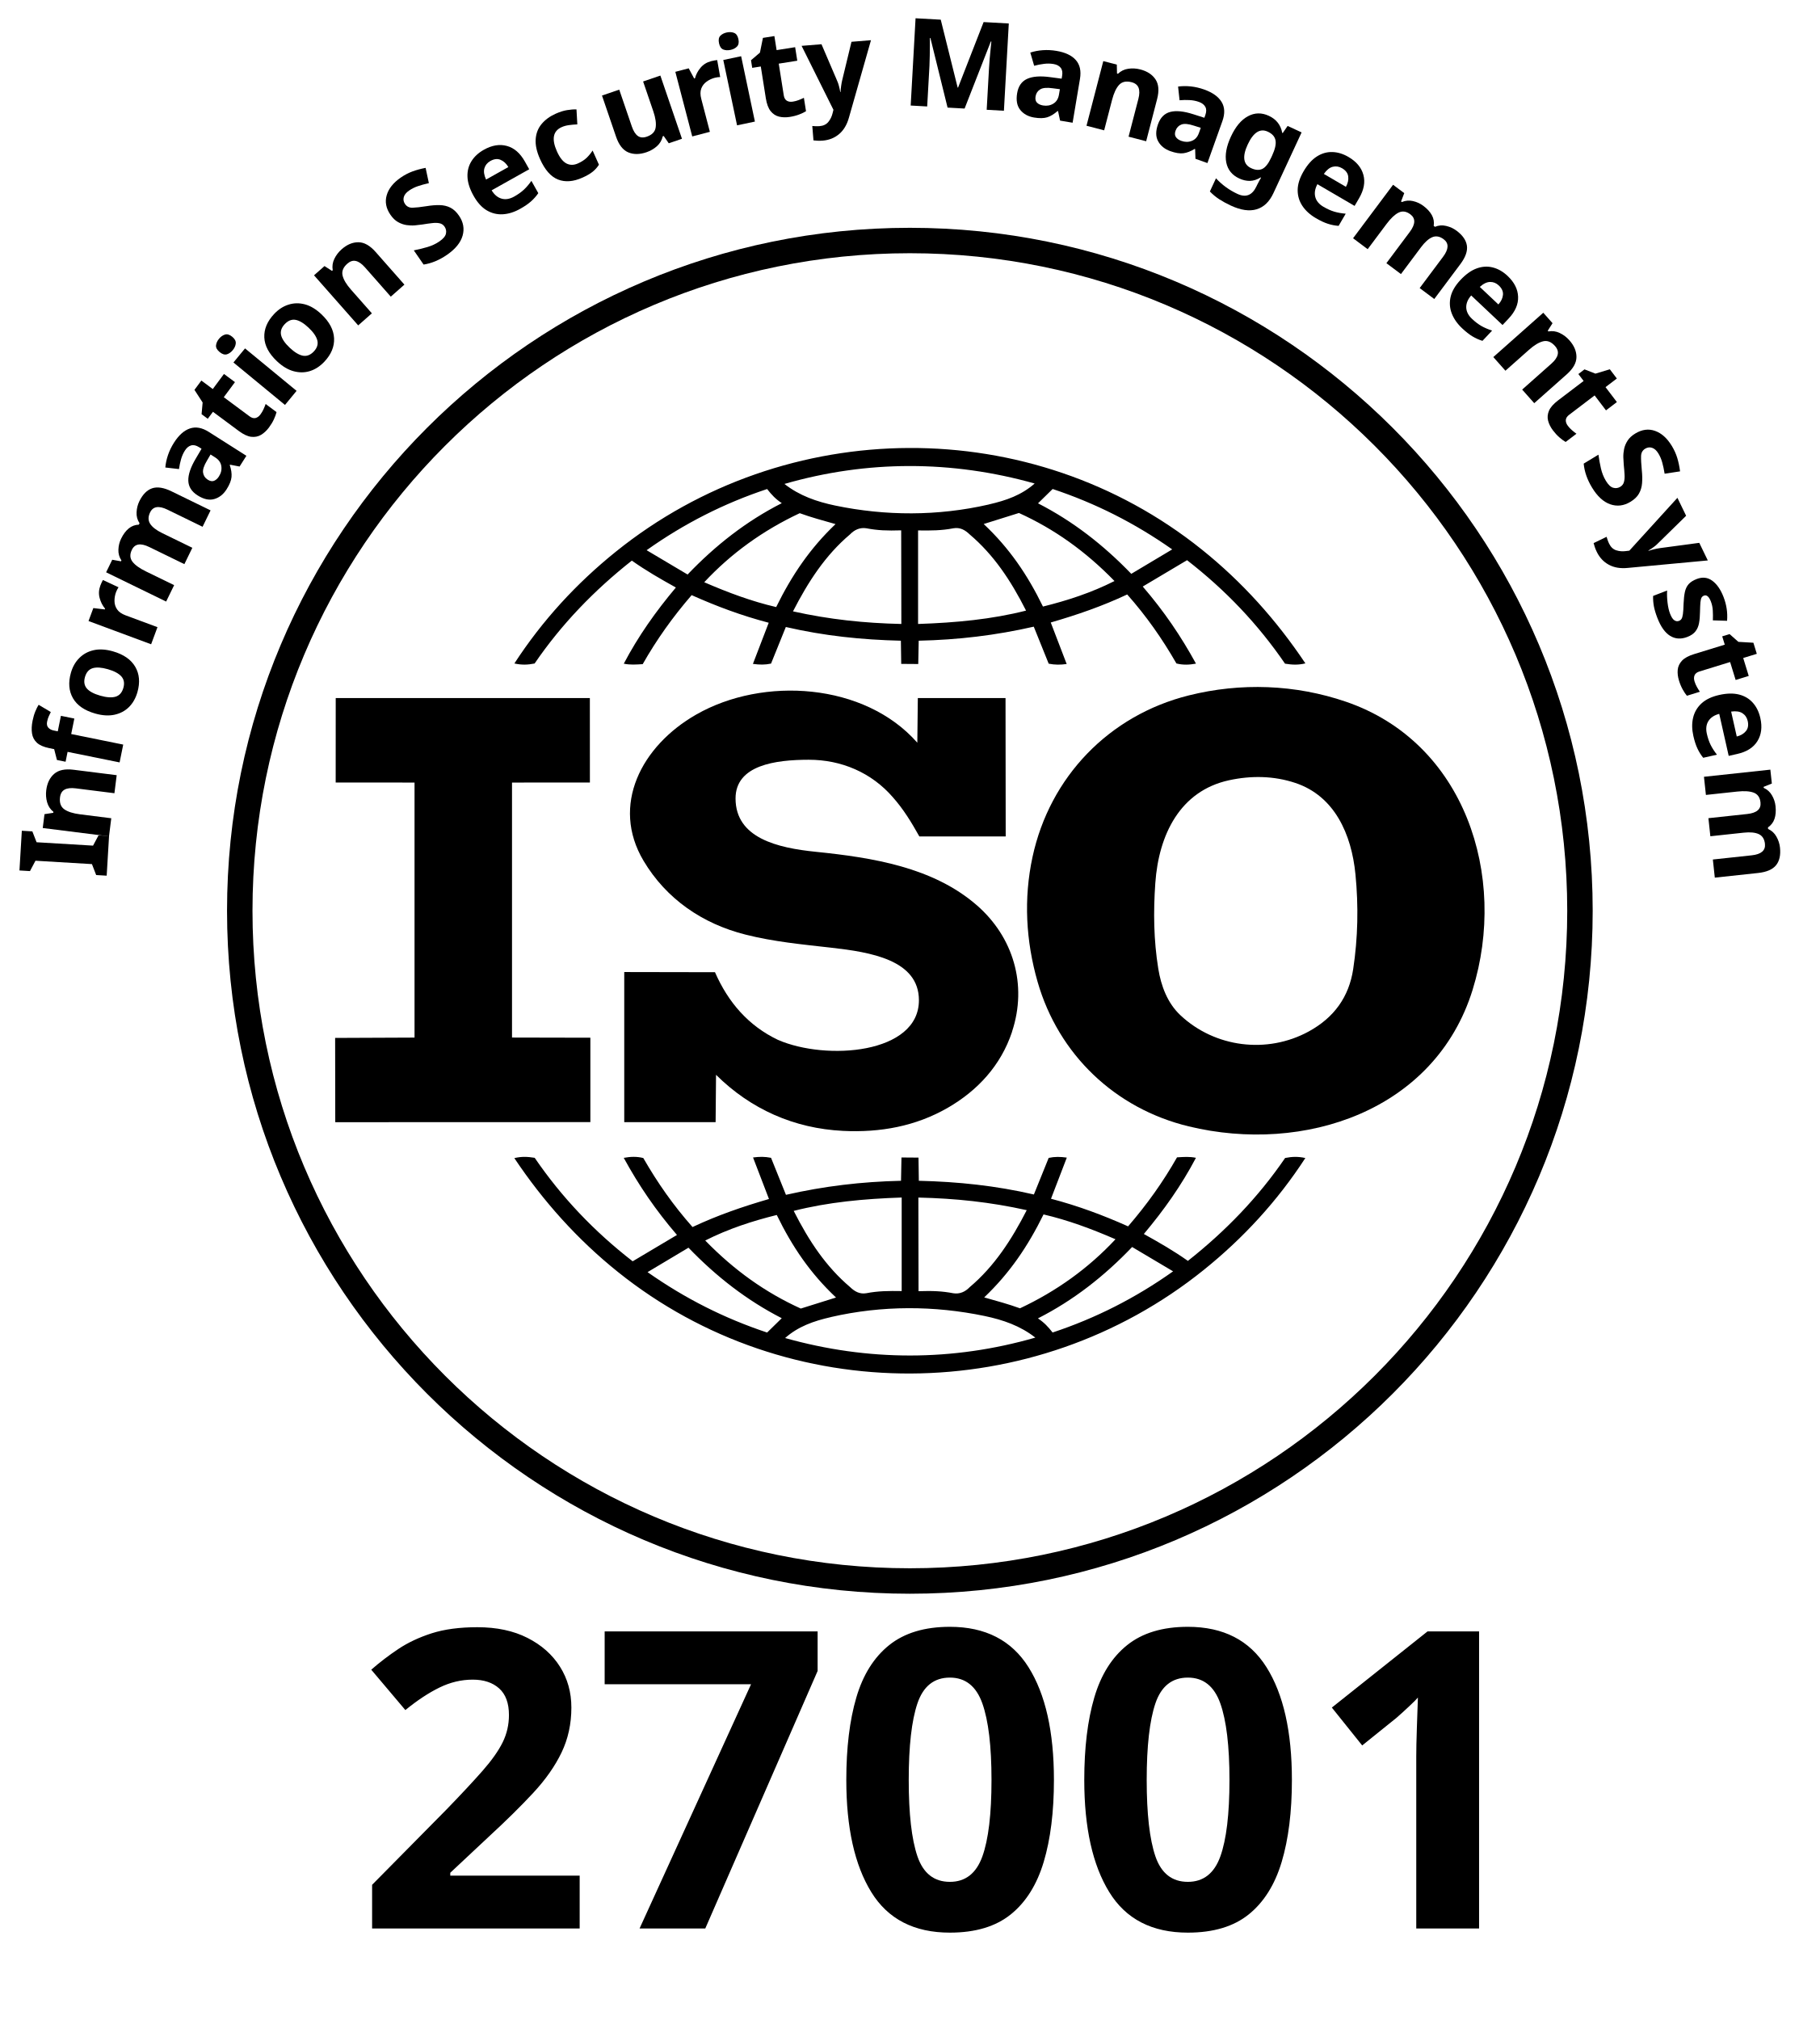
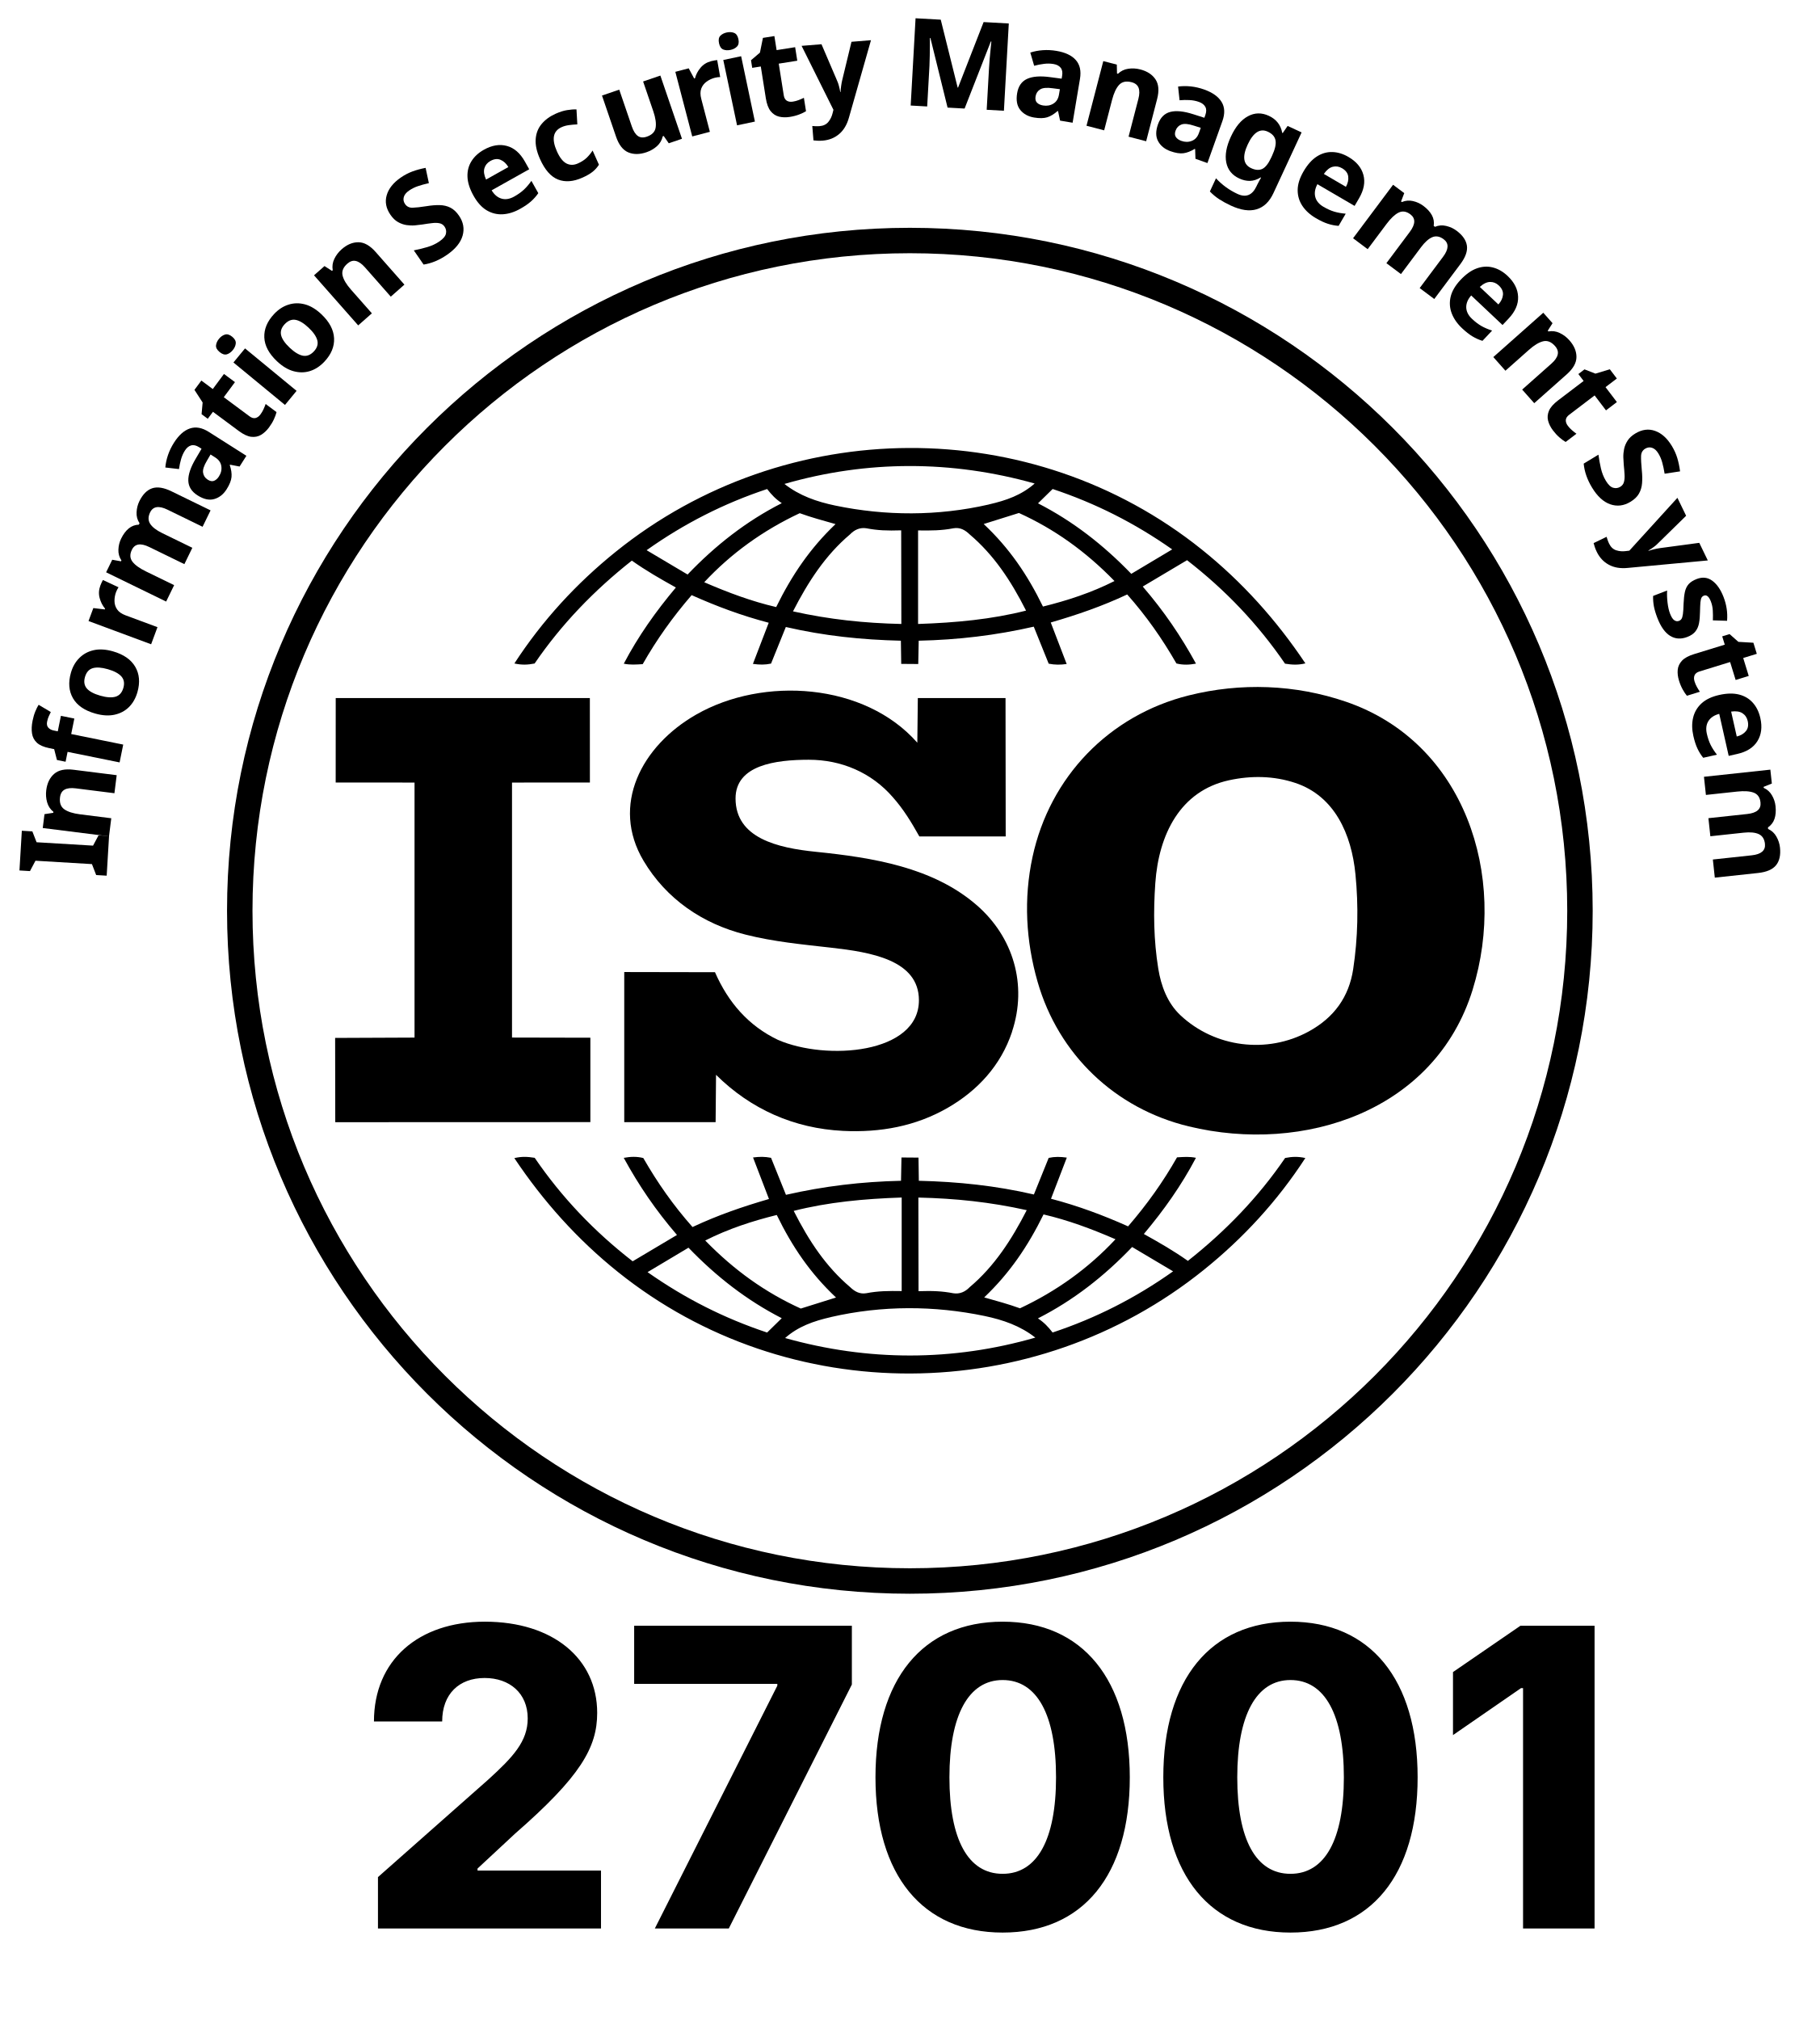
<svg xmlns="http://www.w3.org/2000/svg" id="Capa_2" data-name="Capa 2" viewBox="0 0 431.78 479.19">
  <defs>
    <style>
      .cls-1 {
        font-family: PlusJakartaSans-ExtraBold, 'Plus Jakarta Sans';
        font-size: 29.03px;
      }

      .cls-1, .cls-2 {
        font-weight: 700;
      }

      .cls-2 {
-         font-family: LeagueSpartan-ExtraBold, 'League Spartan';
+         font-family: 'Plus Jakarta Sans', -apple-system, BlinkMacSystemFont, sans-serif;
        font-size: 98.71px;
-         font-variation-settings: 'wght' 800;
+         font-weight: 800;
      }
    </style>
  </defs>
  <g id="Capa_1-2" data-name="Capa 1">
    <path d="M377.91,216.05c0,89.48-72.54,162.02-162.02,162.02S53.87,305.53,53.87,216.05,126.41,54.04,215.89,54.04s162.02,72.54,162.02,162.02ZM371.87,216.05c0-86.14-69.83-155.98-155.98-155.98S59.91,129.91,59.91,216.05s69.83,155.98,155.98,155.98,155.98-69.83,155.98-155.98Z" />
    <g>
      <g>
        <path d="M349.42,234.8c-8.93,28.77-40.04,39.02-67.37,32.4-17.48-4.23-30.89-17.05-35.85-34.28-2.79-9.72-3.34-19.72-1.21-29.61,4.1-19.02,18.15-33.61,37.07-38.34,12.33-3.08,25.27-2.63,37.32,1.5,28.2,9.65,38.41,41.35,30.04,68.32ZM310.51,244.7c6.04-3.29,9.57-8.21,10.57-14.79,1.13-7.44,1.28-14.96.54-22.49-.93-9.56-4.97-18.6-14.27-21.69-5.1-1.7-10.49-1.78-15.75-.63-11.59,2.53-16.67,12.9-17.47,24.4-.48,6.81-.39,13.5.7,20.27.66,4.11,2.18,8.18,5.25,11.06,8.16,7.67,20.55,9.25,30.43,3.87Z" />
        <path d="M240.14,244.76c-2.65,7.99-8.17,13.94-15.25,18.03-7.61,4.39-16.05,5.92-24.87,5.48-11.57-.57-21.87-5.12-30.12-13.3l-.1,11.23h-21.68s0-35.61,0-35.61l21.53.04c3.14,7.18,7.97,12.73,14.94,16.05,11.49,5,33.48,3.34,33.45-9.42-.02-9.56-11.51-11.39-20.78-12.44-6.94-.79-13.59-1.4-20.33-3.1-10.27-2.58-18.84-8.47-24.23-17.52-7.82-13.14-.54-27.25,12.51-34.7,15.88-9.08,39.94-7.55,52.45,6.69l.12-10.6h20.81s.04,32.83.04,32.83h-20.49c-1.94-3.46-3.78-6.47-6.28-9.29-5.07-5.85-12.2-8.91-19.99-8.9s-17.37,1.23-17.34,9.22c.03,9.37,9.96,11.7,19.07,12.62,13.44,1.37,27.78,3.65,38.16,12.66,8.64,7.5,12.08,18.85,8.37,30.01Z" />
        <polygon points="140.08 266.19 79.55 266.21 79.52 246.22 98.36 246.14 98.36 185.64 79.65 185.63 79.66 165.6 139.96 165.6 139.97 185.63 121.49 185.64 121.49 246.13 140.08 246.17 140.08 266.19" />
      </g>
      <path d="M217.87,157.52l-4.03-.03-.08-5.5c-9.32-.22-18.21-1.15-27.3-3.25l-3.51,8.68c-1.43.31-2.71.29-4.3.07l3.75-9.76c-6.47-1.7-12.35-3.9-18.29-6.55-4.54,5.26-8.31,10.57-11.61,16.37-1.68.1-2.93.21-4.49-.11,3.46-6.57,7.59-12.39,12.36-18.07-3.84-2.14-7.05-3.98-10.45-6.38-8.92,7.04-16.67,15.05-23.07,24.41-1.63.32-3.04.38-4.8-.01,6.64-10.22,14.74-19.01,24.1-26.54,40.36-32.48,98.6-32.9,139.02-.48,9.57,7.67,17.7,16.73,24.57,27-1.79.42-3.11.34-4.83.07-6.41-9.36-14.06-17.42-23.25-24.55l-10.51,6.25c5.06,5.88,9.05,11.75,12.63,18.29-1.64.3-3.08.35-4.64-.04-3.39-5.9-7.12-11.22-11.68-16.37-5.97,2.8-11.81,4.81-18.14,6.65l3.78,9.85c-1.5.2-2.78.22-4.27-.08l-3.54-8.78c-9.04,2.06-17.92,3.12-27.3,3.33l-.11,5.55ZM234.61,119.67c4.16-.95,7.79-2.23,10.89-4.97-19.68-5.54-39.77-5.55-59.37.1,3.57,2.8,7.66,4.21,12.05,5.13,11.92,2.48,24.31,2.53,36.43-.25ZM185.5,119.36c-1.48-.99-2.38-1.95-3.48-3.35-10.28,3.41-19.73,8.22-28.59,14.51l9.72,5.77c6.6-6.91,13.93-12.65,22.35-16.93ZM268.44,136.12l9.7-5.79c-8.93-6.27-18.22-10.95-28.37-14.33l-3.47,3.4c8.25,4.23,15.47,9.82,22.13,16.73ZM198.26,124.33c-3.33-.95-5.68-1.57-8.5-2.59-8.66,4.06-16.26,9.51-22.66,16.38,5.78,2.5,11.25,4.53,17.07,5.89,3.7-7.53,8.04-13.94,14.08-19.68ZM264.45,137.84c-6.95-7.14-14.35-12.37-22.68-16.15l-8.36,2.62c6.08,5.71,10.4,12.05,14.06,19.58,5.81-1.44,11.46-3.27,16.98-6.06ZM213.83,125.81c-3.35.11-5.6.02-8.25-.49-1.54-.24-2.83.35-3.89,1.45-5.87,4.95-9.97,11.31-13.53,18.26,8.68,1.93,16.92,2.79,25.71,2.99l-.04-22.21ZM243.46,144.85c-3.67-7.26-7.72-13.27-13.36-18.06-1.11-1.07-2.29-1.74-3.88-1.47-2.75.54-5.34.56-8.38.51v22.19c8.99-.3,17.46-1.1,25.62-3.17Z" />
      <path d="M213.91,274.58l4.03.03.08,5.5c9.32.22,18.21,1.15,27.3,3.25l3.51-8.68c1.43-.31,2.71-.29,4.3-.07l-3.75,9.76c6.47,1.7,12.35,3.9,18.29,6.55,4.54-5.26,8.31-10.57,11.61-16.37,1.68-.1,2.93-.21,4.49.11-3.46,6.57-7.59,12.39-12.36,18.07,3.84,2.14,7.05,3.98,10.45,6.38,8.92-7.04,16.67-15.05,23.07-24.41,1.63-.32,3.04-.38,4.8.01-6.64,10.22-14.74,19.01-24.1,26.54-40.36,32.48-98.6,32.9-139.02.48-9.57-7.67-17.7-16.73-24.57-27,1.79-.42,3.11-.34,4.83-.07,6.41,9.36,14.06,17.42,23.25,24.55l10.51-6.25c-5.06-5.88-9.05-11.75-12.63-18.29,1.64-.3,3.08-.35,4.64.04,3.39,5.9,7.12,11.22,11.68,16.37,5.97-2.8,11.81-4.81,18.14-6.65l-3.78-9.85c1.5-.2,2.78-.22,4.27.08l3.54,8.78c9.04-2.06,17.92-3.12,27.3-3.33l.11-5.55ZM197.18,312.44c-4.16.95-7.79,2.23-10.89,4.97,19.68,5.54,39.77,5.55,59.37-.1-3.57-2.8-7.66-4.21-12.05-5.13-11.92-2.48-24.31-2.53-36.43.25ZM246.28,312.75c1.48.99,2.38,1.95,3.48,3.35,10.28-3.41,19.73-8.22,28.59-14.51l-9.72-5.77c-6.6,6.91-13.93,12.65-22.35,16.93ZM163.35,295.99l-9.7,5.79c8.93,6.27,18.22,10.95,28.37,14.33l3.47-3.4c-8.25-4.23-15.47-9.82-22.13-16.73ZM233.52,307.77c3.33.95,5.68,1.57,8.5,2.59,8.66-4.06,16.26-9.51,22.66-16.38-5.78-2.5-11.25-4.53-17.07-5.89-3.7,7.53-8.04,13.94-14.08,19.68ZM167.33,294.27c6.95,7.14,14.35,12.37,22.68,16.15l8.36-2.62c-6.08-5.71-10.4-12.05-14.06-19.58-5.81,1.44-11.46,3.27-16.98,6.06ZM217.95,306.3c3.35-.11,5.6-.02,8.25.49,1.54.24,2.83-.35,3.89-1.45,5.87-4.95,9.97-11.31,13.53-18.26-8.68-1.93-16.92-2.79-25.71-2.99l.04,22.21ZM188.33,287.25c3.67,7.26,7.72,13.27,13.36,18.06,1.11,1.07,2.29,1.74,3.88,1.47,2.75-.54,5.34-.56,8.38-.51v-22.19c-8.99.3-17.46,1.1-25.62,3.17Z" />
    </g>
    <text class="cls-2" transform="translate(84.34 457.48)">
      <tspan x="0" y="0">27001</tspan>
    </text>
    <text class="cls-1" transform="translate(25.26 208.65) rotate(-86.58)">
      <tspan x="0" y="0">I</tspan>
    </text>
    <text class="cls-1" transform="translate(25.58 200.65) rotate(-82.83)">
      <tspan x="0" y="0">n</tspan>
    </text>
    <text class="cls-1" transform="translate(27.79 183.77) rotate(-78.54)">
      <tspan x="0" y="0">f</tspan>
    </text>
    <text class="cls-1" transform="translate(29.87 172.71) rotate(-74.08)">
      <tspan x="0" y="0">o</tspan>
    </text>
    <text class="cls-1" transform="translate(35.07 154.96) rotate(-69.64)">
      <tspan x="0" y="0">r</tspan>
    </text>
    <text class="cls-1" transform="translate(38.43 144.74) rotate(-64.02)">
      <tspan x="0" y="0">m</tspan>
    </text>
    <text class="cls-1" transform="translate(50.23 121.09) rotate(-57.58)">
      <tspan x="0" y="0">a</tspan>
    </text>
    <text class="cls-1" transform="translate(59.01 107.39) rotate(-53.41)">
      <tspan x="0" y="0">t</tspan>
    </text>
    <text class="cls-1" transform="translate(66.18 97.81) rotate(-50.53)">
      <tspan x="0" y="0">i</tspan>
    </text>
    <text class="cls-1" transform="translate(70.61 92.11) rotate(-46.69)">
      <tspan x="0" y="0">o</tspan>
    </text>
    <text class="cls-1" transform="translate(83.29 78.69) rotate(-41.4)">
      <tspan x="0" y="0">n</tspan>
    </text>
    <text class="cls-1" transform="translate(96.22 67.51) rotate(-38.11)">
      <tspan x="0" y="0"> </tspan>
    </text>
    <text class="cls-1" transform="translate(99.96 64.3) rotate(-34.61)">
      <tspan x="0" y="0">S</tspan>
    </text>
    <text class="cls-1" transform="translate(115.04 53.9) rotate(-29.27)">
      <tspan x="0" y="0">e</tspan>
    </text>
    <text class="cls-1" transform="translate(130.13 45.42) rotate(-24.06)">
      <tspan x="0" y="0">c</tspan>
    </text>
    <text class="cls-1" transform="translate(145.91 38.36) rotate(-18.88)">
      <tspan x="0" y="0">u</tspan>
    </text>
    <text class="cls-1" transform="translate(162.06 32.94) rotate(-14.66)">
      <tspan x="0" y="0">r</tspan>
    </text>
    <text class="cls-1" transform="translate(172.67 30.2) rotate(-11.9)">
      <tspan x="0" y="0">i</tspan>
    </text>
    <text class="cls-1" transform="translate(179.79 28.64) rotate(-9)">
      <tspan x="0" y="0">t</tspan>
    </text>
    <text class="cls-1" transform="translate(191.49 26.67) rotate(-4.66)">
      <tspan x="0" y="0">y</tspan>
    </text>
    <text class="cls-1" transform="translate(208.63 25.44) rotate(-1.37)">
      <tspan x="0" y="0"> </tspan>
    </text>
    <text class="cls-1" transform="translate(213.48 24.89) rotate(3.2)">
      <tspan x="0" y="0">M</tspan>
    </text>
    <text class="cls-1" transform="translate(239.36 26.57) rotate(9.53)">
      <tspan x="0" y="0">a</tspan>
    </text>
    <text class="cls-1" transform="translate(255.61 29.26) rotate(14.57)">
      <tspan x="0" y="0">n</tspan>
    </text>
    <text class="cls-1" transform="translate(272.03 33.52) rotate(19.64)">
      <tspan x="0" y="0">a</tspan>
    </text>
    <text class="cls-1" transform="translate(287.56 39) rotate(24.9)">
      <tspan x="0" y="0">g</tspan>
    </text>
    <text class="cls-1" transform="translate(304.23 46.74) rotate(30.27)">
      <tspan x="0" y="0">e</tspan>
    </text>
    <text class="cls-1" transform="translate(319.24 55.16) rotate(36.8)">
      <tspan x="0" y="0">m</tspan>
    </text>
    <text class="cls-1" transform="translate(340.25 71.17) rotate(43.31)">
      <tspan x="0" y="0">e</tspan>
    </text>
    <text class="cls-1" transform="translate(352.83 83.01) rotate(48.42)">
      <tspan x="0" y="0">n</tspan>
    </text>
    <text class="cls-1" transform="translate(364.08 95.82) rotate(52.74)">
      <tspan x="0" y="0">t</tspan>
    </text>
    <text class="cls-1" transform="translate(371.28 105.4) rotate(55.28)">
      <tspan x="0" y="0"> </tspan>
    </text>
    <text class="cls-1" transform="translate(374.27 109.34) rotate(58.79)">
      <tspan x="0" y="0">S</tspan>
    </text>
    <text class="cls-1" transform="translate(383.76 125.01) rotate(64.11)">
      <tspan x="0" y="0">y</tspan>
    </text>
    <text class="cls-1" transform="translate(391.17 140.36) rotate(68.88)">
      <tspan x="0" y="0">s</tspan>
    </text>
    <text class="cls-1" transform="translate(396.41 154.02) rotate(72.89)">
      <tspan x="0" y="0">t</tspan>
    </text>
    <text class="cls-1" transform="translate(400.01 165.3) rotate(77.3)">
      <tspan x="0" y="0">e</tspan>
    </text>
    <text class="cls-1" transform="translate(404.07 182.02) rotate(83.86)">
      <tspan x="0" y="0">m</tspan>
    </text>
  </g>
</svg>
